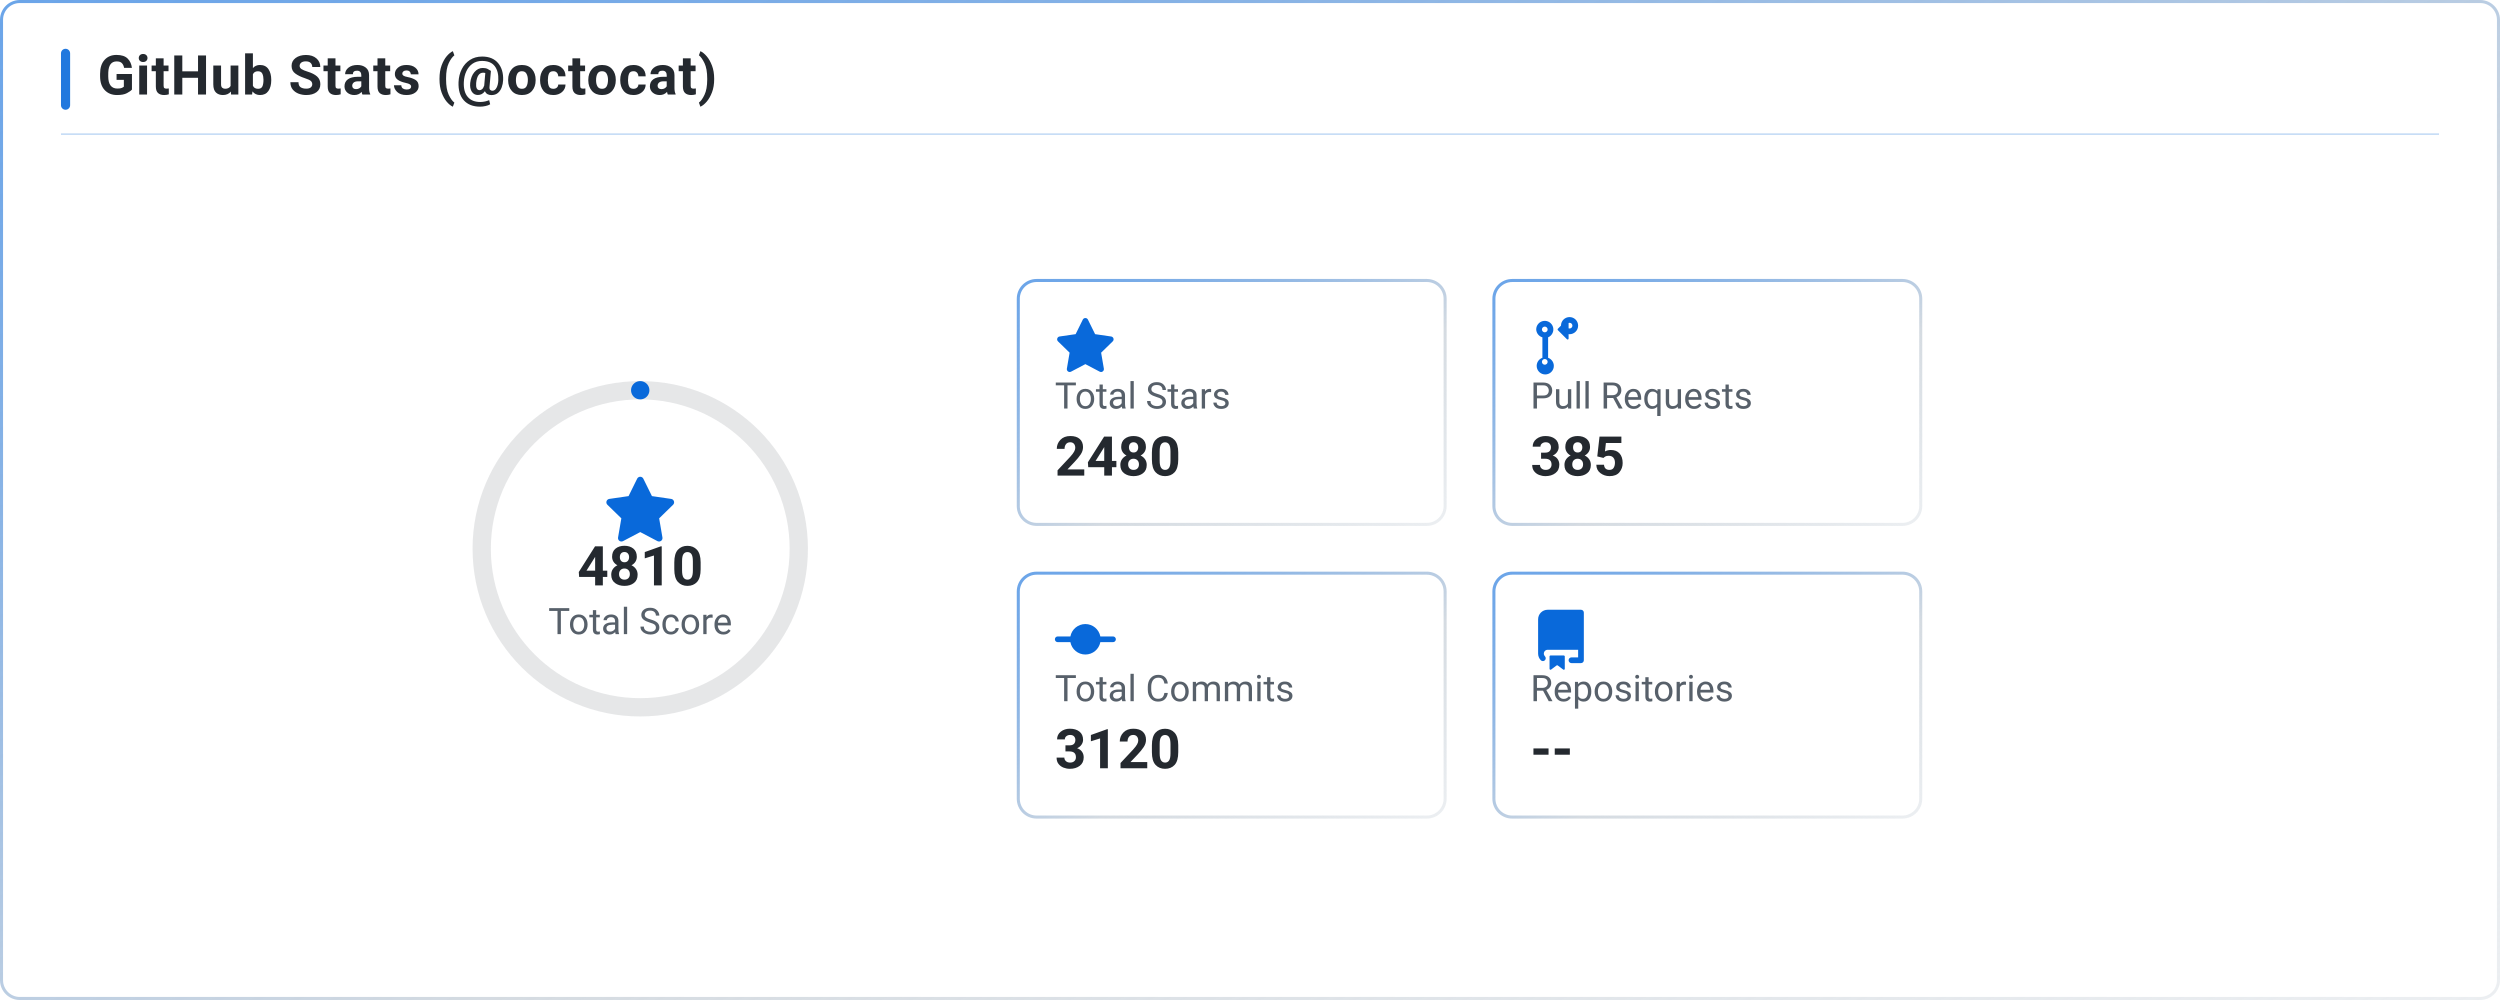
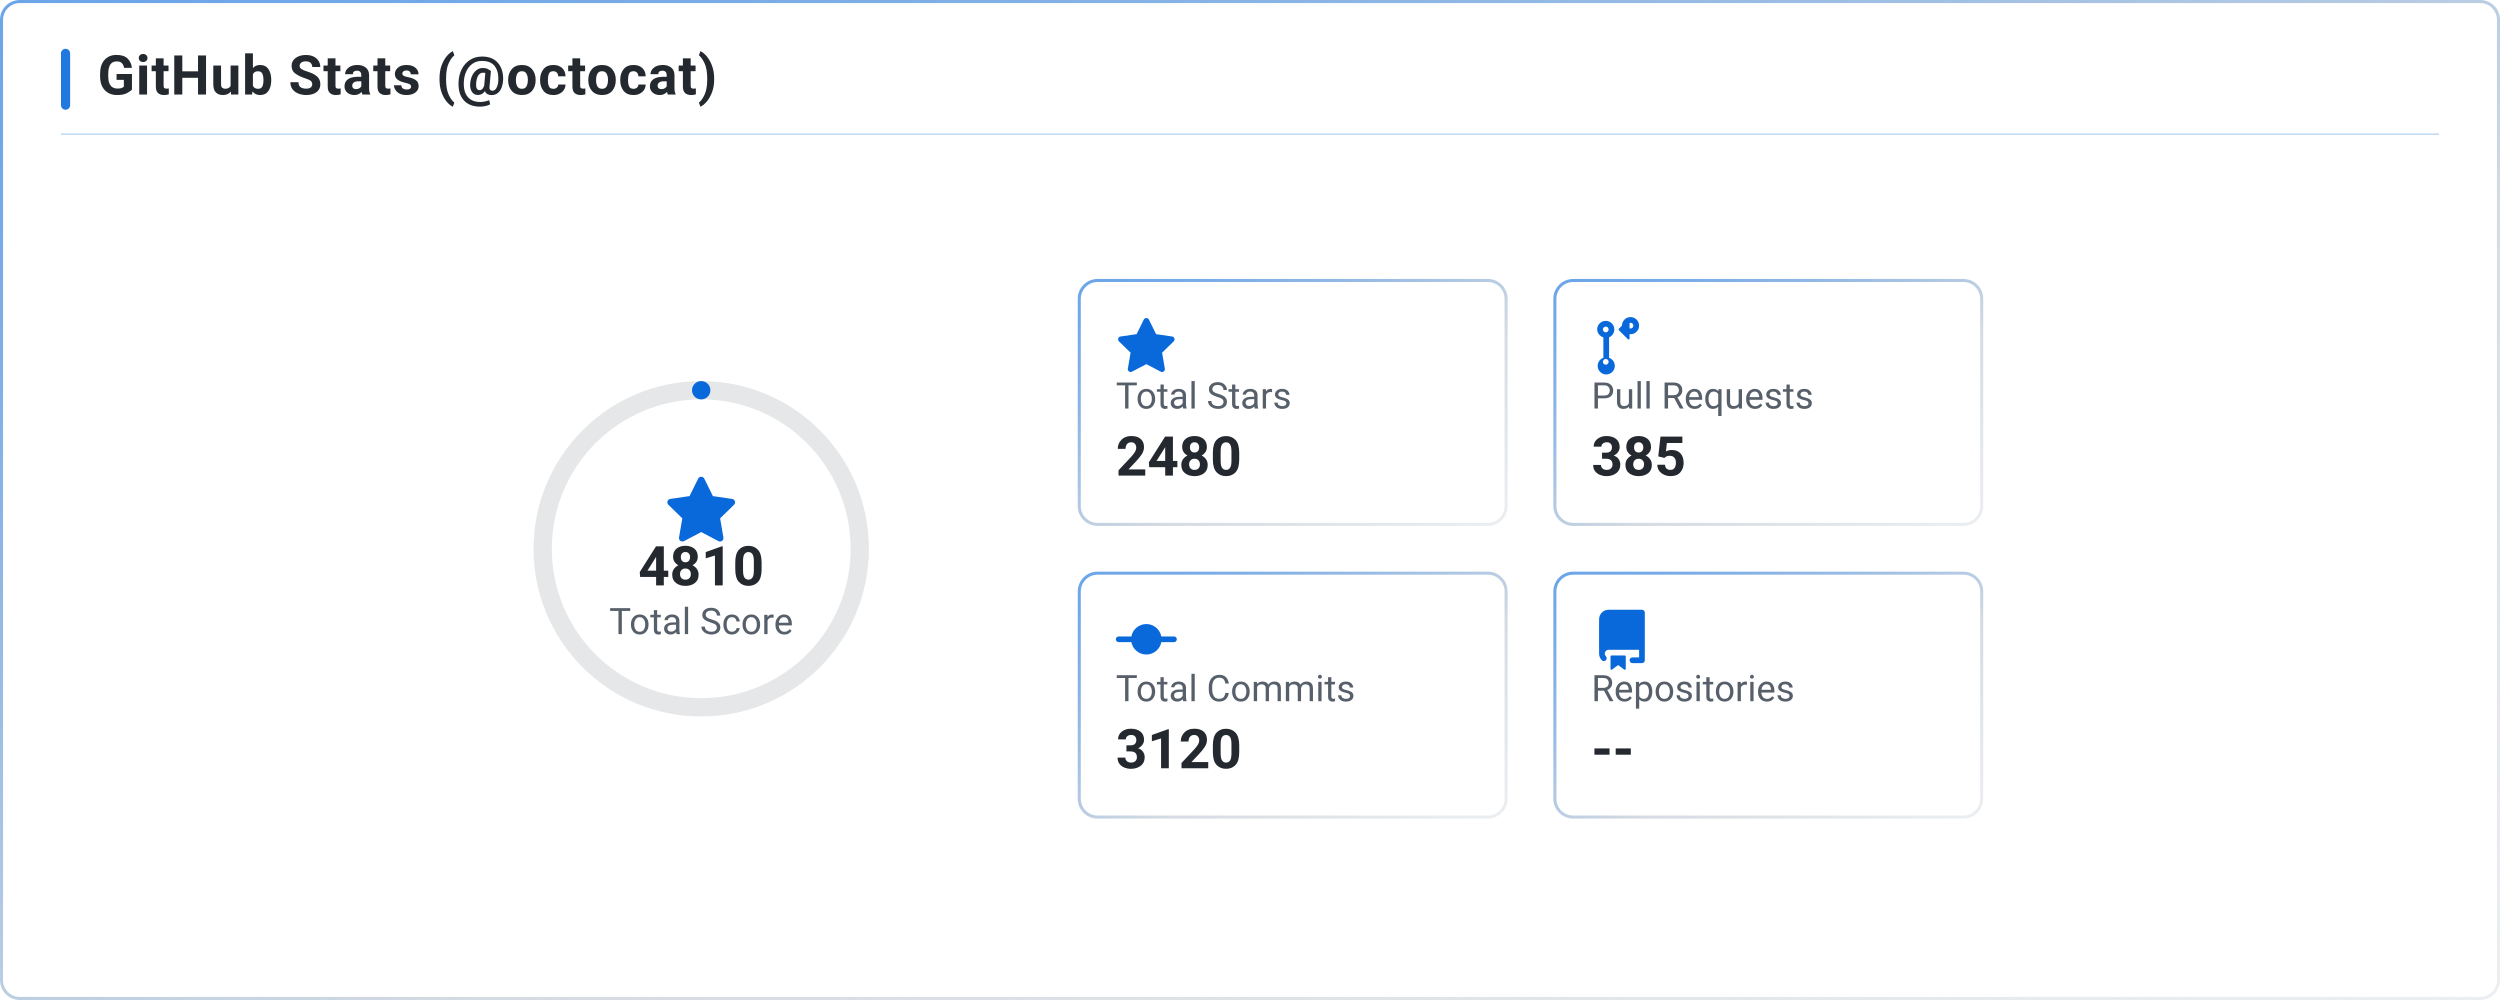
<svg xmlns="http://www.w3.org/2000/svg" width="820" height="328" viewBox="0 0 820 328" role="img">
  <defs>
    <linearGradient id="pf-progress-grad" x1="0%" y1="0%" x2="100%" y2="0%">
      <stop offset="0%" stop-color="#0969DA" stop-opacity="0.75" />
      <stop offset="70%" stop-color="#0969DA" />
      <stop offset="100%" stop-color="#8250DF" stop-opacity="0.9" />
    </linearGradient>
    <linearGradient id="pf-card-border" x1="0%" y1="0%" x2="100%" y2="100%">
      <stop offset="0%" stop-color="#0969DA" stop-opacity="0.6" />
      <stop offset="60%" stop-color="#D0D7DE" stop-opacity="0.9" />
      <stop offset="100%" stop-color="#D0D7DE" stop-opacity="0.4" />
    </linearGradient>
    <linearGradient id="pf-card-bg" x1="0%" y1="0%" x2="0%" y2="100%">
      <stop offset="0%" stop-color="transparent" stop-opacity="0.95" />
      <stop offset="100%" stop-color="transparent" stop-opacity="0.8" />
    </linearGradient>
    <linearGradient id="pf-card-gradient" x1="0%" y1="0%" x2="100%" y2="0%">
      <stop offset="0%" stop-color="#3b0918" />
      <stop offset="50%" stop-color="#1e1333" />
      <stop offset="100%" stop-color="#091629" />
    </linearGradient>
    <linearGradient id="pf-track-bg" x1="0%" y1="0%" x2="100%" y2="0%">
      <stop offset="0%" stop-color="#57606A" stop-opacity="0.15" />
      <stop offset="100%" stop-color="#57606A" stop-opacity="0.08" />
    </linearGradient>
    <linearGradient id="pf-badge-0" x1="0%" y1="0%" x2="100%" y2="100%">
      <stop offset="0%" stop-color="#3B82F6" stop-opacity="0.25" />
      <stop offset="100%" stop-color="#3B82F6" stop-opacity="0.1" />
    </linearGradient>
    <linearGradient id="pf-badge-1" x1="0%" y1="0%" x2="100%" y2="100%">
      <stop offset="0%" stop-color="#10B981" stop-opacity="0.25" />
      <stop offset="100%" stop-color="#10B981" stop-opacity="0.1" />
    </linearGradient>
    <linearGradient id="pf-badge-2" x1="0%" y1="0%" x2="100%" y2="100%">
      <stop offset="0%" stop-color="#8B5CF6" stop-opacity="0.25" />
      <stop offset="100%" stop-color="#8B5CF6" stop-opacity="0.1" />
    </linearGradient>
    <linearGradient id="pf-badge-3" x1="0%" y1="0%" x2="100%" y2="100%">
      <stop offset="0%" stop-color="#F59E0B" stop-opacity="0.25" />
      <stop offset="100%" stop-color="#F59E0B" stop-opacity="0.1" />
    </linearGradient>
    <linearGradient id="pf-badge-4" x1="0%" y1="0%" x2="100%" y2="100%">
      <stop offset="0%" stop-color="#EF4444" stop-opacity="0.25" />
      <stop offset="100%" stop-color="#EF4444" stop-opacity="0.1" />
    </linearGradient>
    <linearGradient id="pf-badge-5" x1="0%" y1="0%" x2="100%" y2="100%">
      <stop offset="0%" stop-color="#06B6D4" stop-opacity="0.25" />
      <stop offset="100%" stop-color="#06B6D4" stop-opacity="0.1" />
    </linearGradient>
    <linearGradient id="pf-badge-6" x1="0%" y1="0%" x2="100%" y2="100%">
      <stop offset="0%" stop-color="#EC4899" stop-opacity="0.25" />
      <stop offset="100%" stop-color="#EC4899" stop-opacity="0.1" />
    </linearGradient>
    <linearGradient id="pf-badge-7" x1="0%" y1="0%" x2="100%" y2="100%">
      <stop offset="0%" stop-color="#84CC16" stop-opacity="0.25" />
      <stop offset="100%" stop-color="#84CC16" stop-opacity="0.1" />
    </linearGradient>
  </defs>
  <svg x="0" y="0" width="820" height="328" viewBox="0 0 820 328" fill="none" role="group">
    <rect x="0.5" y="0.5" width="819" height="327" fill="url(#pf-card-bg)" stroke="url(#pf-card-border)" stroke-width="1" rx="6" />
    <rect x="20" y="16" width="3" height="20" rx="1.5" fill="#0969DA" opacity="0.9" />
    <text x="32" y="31" font-family="system-ui, -apple-system, BlinkMacSystemFont, 'Segoe UI', Roboto, Helvetica, Arial, sans-serif" font-size="18" font-weight="700" fill="#24292F" letter-spacing="0.3">GitHub Stats (@octocat)</text>
    <line x1="20" y1="44" x2="800" y2="44" stroke="#0969DA" stroke-width="0.5" stroke-opacity="0.25" />
    <g>
-       <circle cx="210.0" cy="180.0" r="52.0" fill="none" stroke="#57606A" stroke-width="6" stroke-opacity="0.15" />
-       <circle cx="210.0" cy="180.0" r="52.0" fill="none" stroke="#0969DA" stroke-width="6" stroke-dasharray="326.725" stroke-dashoffset="326.725" transform="rotate(-90 210.0 180.0)" stroke-linecap="round">
+       <circle cx="230.0" cy="180.0" r="52.0" fill="none" stroke="#57606A" stroke-width="6" stroke-opacity="0.15" />
+       <circle cx="230.0" cy="180.0" r="52.0" fill="none" stroke="#0969DA" stroke-width="6" stroke-dasharray="326.725" stroke-dashoffset="326.725" transform="rotate(-90 230.0 180.0)" stroke-linecap="round">
        <animate attributeName="stroke-dashoffset" from="326.725" to="0.0" dur="1s" fill="freeze" calcMode="spline" keySplines="0.4 0 0.2 1" />
      </circle>
-       <svg x="198.0" y="156.0" width="24" height="24" viewBox="0 0 16 16" fill="#0969DA">
+       <svg x="218.0" y="156.0" width="24" height="24" viewBox="0 0 16 16" fill="#0969DA">
        <path d="M8 .25a.75.75 0 01.673.418l1.882 3.815 4.21.612a.75.75 0 01.416 1.279l-3.046 2.97.719 4.192a.75.75 0 01-1.088.791L8 12.347l-3.766 1.98a.75.75 0 01-1.088-.79l.72-4.194L.818 6.374a.75.75 0 01.416-1.28l4.21-.611L7.327.668A.75.75 0 018 .25z" />
      </svg>
-       <text x="210.0" y="192.0" font-family="system-ui, -apple-system, BlinkMacSystemFont, 'Segoe UI', Roboto, Helvetica, Arial, sans-serif" font-size="18" font-weight="700" fill="#24292F" text-anchor="middle">4810</text>
-       <text x="210.0" y="208.0" font-family="system-ui, -apple-system, BlinkMacSystemFont, 'Segoe UI', Roboto, Helvetica, Arial, sans-serif" font-size="12" fill="#57606A" text-anchor="middle">Total Score</text>
+       <text x="230.0" y="192.0" font-family="system-ui, -apple-system, BlinkMacSystemFont, 'Segoe UI', Roboto, Helvetica, Arial, sans-serif" font-size="18" font-weight="700" fill="#24292F" text-anchor="middle">4810</text>
+       <text x="230.0" y="208.0" font-family="system-ui, -apple-system, BlinkMacSystemFont, 'Segoe UI', Roboto, Helvetica, Arial, sans-serif" font-size="12" fill="#57606A" text-anchor="middle">Total Score</text>
    </g>
    <g>
-       <rect x="334" y="92" width="140" height="80" fill="url(#pf-card-bg)" stroke="url(#pf-card-border)" stroke-width="1" rx="6" />
-       <svg x="346" y="104" width="20" height="20" viewBox="0 0 16 16" fill="#0969DA">
+       <rect x="354" y="92" width="140" height="80" fill="url(#pf-card-bg)" stroke="url(#pf-card-border)" stroke-width="1" rx="6" />
+       <svg x="366" y="104" width="20" height="20" viewBox="0 0 16 16" fill="#0969DA">
        <path d="M8 .25a.75.75 0 01.673.418l1.882 3.815 4.21.612a.75.75 0 01.416 1.279l-3.046 2.97.719 4.192a.75.75 0 01-1.088.791L8 12.347l-3.766 1.98a.75.75 0 01-1.088-.79l.72-4.194L.818 6.374a.75.75 0 01.416-1.28l4.21-.611L7.327.668A.75.75 0 018 .25z" />
      </svg>
-       <text x="346" y="156" font-family="system-ui, -apple-system, BlinkMacSystemFont, 'Segoe UI', Roboto, Helvetica, Arial, sans-serif" font-size="18" font-weight="700" fill="#24292F">2480</text>
-       <text x="346" y="134" font-family="system-ui, -apple-system, BlinkMacSystemFont, 'Segoe UI', Roboto, Helvetica, Arial, sans-serif" font-size="12" fill="#57606A">Total Stars</text>
+       <text x="366" y="156" font-family="system-ui, -apple-system, BlinkMacSystemFont, 'Segoe UI', Roboto, Helvetica, Arial, sans-serif" font-size="18" font-weight="700" fill="#24292F">2480</text>
+       <text x="366" y="134" font-family="system-ui, -apple-system, BlinkMacSystemFont, 'Segoe UI', Roboto, Helvetica, Arial, sans-serif" font-size="12" fill="#57606A">Total Stars</text>
    </g>
    <g>
-       <rect x="490" y="92" width="140" height="80" fill="url(#pf-card-bg)" stroke="url(#pf-card-border)" stroke-width="1" rx="6" />
-       <svg x="502" y="104" width="20" height="20" viewBox="0 0 16 16" fill="#0969DA">
+       <rect x="510" y="92" width="140" height="80" fill="url(#pf-card-bg)" stroke="url(#pf-card-border)" stroke-width="1" rx="6" />
+       <svg x="522" y="104" width="20" height="20" viewBox="0 0 16 16" fill="#0969DA">
        <path d="M7.177 3.073L9.573.677A.25.25 0 0110 .854v4.792a.25.25 0 01-.427.177L7.177 3.427a.25.25 0 010-.354zM3.75 2.5a.75.75 0 100 1.5.75.75 0 000-1.5zm-2.25.75a2.25 2.25 0 113.125 2.066v5.368a2.25 2.25 0 11-1.5 0V5.316A2.25 2.25 0 011.5 3.25zm2.25 9.25a.75.75 0 100-1.5.75.75 0 000 1.5zm6.5-12.5a2.25 2.25 0 110 4.5 2.25 2.25 0 010-4.5zm0 1.5a.75.75 0 100 1.5.75.75 0 000-1.5z" />
      </svg>
-       <text x="502" y="156" font-family="system-ui, -apple-system, BlinkMacSystemFont, 'Segoe UI', Roboto, Helvetica, Arial, sans-serif" font-size="18" font-weight="700" fill="#24292F">385</text>
-       <text x="502" y="134" font-family="system-ui, -apple-system, BlinkMacSystemFont, 'Segoe UI', Roboto, Helvetica, Arial, sans-serif" font-size="12" fill="#57606A">Pull Requests</text>
+       <text x="522" y="156" font-family="system-ui, -apple-system, BlinkMacSystemFont, 'Segoe UI', Roboto, Helvetica, Arial, sans-serif" font-size="18" font-weight="700" fill="#24292F">385</text>
+       <text x="522" y="134" font-family="system-ui, -apple-system, BlinkMacSystemFont, 'Segoe UI', Roboto, Helvetica, Arial, sans-serif" font-size="12" fill="#57606A">Pull Requests</text>
    </g>
    <g>
-       <rect x="334" y="188" width="140" height="80" fill="url(#pf-card-bg)" stroke="url(#pf-card-border)" stroke-width="1" rx="6" />
-       <svg x="346" y="200" width="20" height="20" viewBox="0 0 16 16" fill="#0969DA">
+       <rect x="354" y="188" width="140" height="80" fill="url(#pf-card-bg)" stroke="url(#pf-card-border)" stroke-width="1" rx="6" />
+       <svg x="366" y="200" width="20" height="20" viewBox="0 0 16 16" fill="#0969DA">
        <path d="M10.5 7.75a2.5 2.5 0 11-5 0 2.5 2.5 0 015 0zm1.43.75a4.002 4.002 0 01-7.86 0H.75a.75.75 0 110-1.5h3.32a4.001 4.001 0 017.86 0h3.32a.75.75 0 110 1.5h-3.32z" />
      </svg>
-       <text x="346" y="252" font-family="system-ui, -apple-system, BlinkMacSystemFont, 'Segoe UI', Roboto, Helvetica, Arial, sans-serif" font-size="18" font-weight="700" fill="#24292F">3120</text>
-       <text x="346" y="230" font-family="system-ui, -apple-system, BlinkMacSystemFont, 'Segoe UI', Roboto, Helvetica, Arial, sans-serif" font-size="12" fill="#57606A">Total Commits</text>
+       <text x="366" y="252" font-family="system-ui, -apple-system, BlinkMacSystemFont, 'Segoe UI', Roboto, Helvetica, Arial, sans-serif" font-size="18" font-weight="700" fill="#24292F">3120</text>
+       <text x="366" y="230" font-family="system-ui, -apple-system, BlinkMacSystemFont, 'Segoe UI', Roboto, Helvetica, Arial, sans-serif" font-size="12" fill="#57606A">Total Commits</text>
    </g>
    <g>
-       <rect x="490" y="188" width="140" height="80" fill="url(#pf-card-bg)" stroke="url(#pf-card-border)" stroke-width="1" rx="6" />
-       <svg x="502" y="200" width="20" height="20" viewBox="0 0 16 16" fill="#0969DA">
+       <rect x="510" y="188" width="140" height="80" fill="url(#pf-card-bg)" stroke="url(#pf-card-border)" stroke-width="1" rx="6" />
+       <svg x="522" y="200" width="20" height="20" viewBox="0 0 16 16" fill="#0969DA">
        <path d="M2 2.5A2.5 2.5 0 014.5 0h8.75a.75.75 0 01.75.75v12.5a.75.75 0 01-.75.75h-2.5a.75.75 0 110-1.5h1.75v-2h-8a1 1 0 00-.714 1.7.75.75 0 01-1.072 1.05A2.495 2.495 0 012 11.5v-9zm10.5-1V9h-8c-.356 0-.694.074-1 .208V2.5a1 1 0 011-1h8zM5 12.25v3.25a.25.25 0 00.4.2l1.45-1.087a.25.25 0 01.3 0L8.6 15.7a.25.25 0 00.4-.2v-3.25a.25.25 0 00-.25-.25h-3.5a.25.25 0 00-.25.25z" />
      </svg>
-       <text x="502" y="252" font-family="system-ui, -apple-system, BlinkMacSystemFont, 'Segoe UI', Roboto, Helvetica, Arial, sans-serif" font-size="18" font-weight="700" fill="#24292F">--</text>
-       <text x="502" y="230" font-family="system-ui, -apple-system, BlinkMacSystemFont, 'Segoe UI', Roboto, Helvetica, Arial, sans-serif" font-size="12" fill="#57606A">Repositories</text>
+       <text x="522" y="252" font-family="system-ui, -apple-system, BlinkMacSystemFont, 'Segoe UI', Roboto, Helvetica, Arial, sans-serif" font-size="18" font-weight="700" fill="#24292F">--</text>
+       <text x="522" y="230" font-family="system-ui, -apple-system, BlinkMacSystemFont, 'Segoe UI', Roboto, Helvetica, Arial, sans-serif" font-size="12" fill="#57606A">Repositories</text>
    </g>
  </svg>
</svg>
